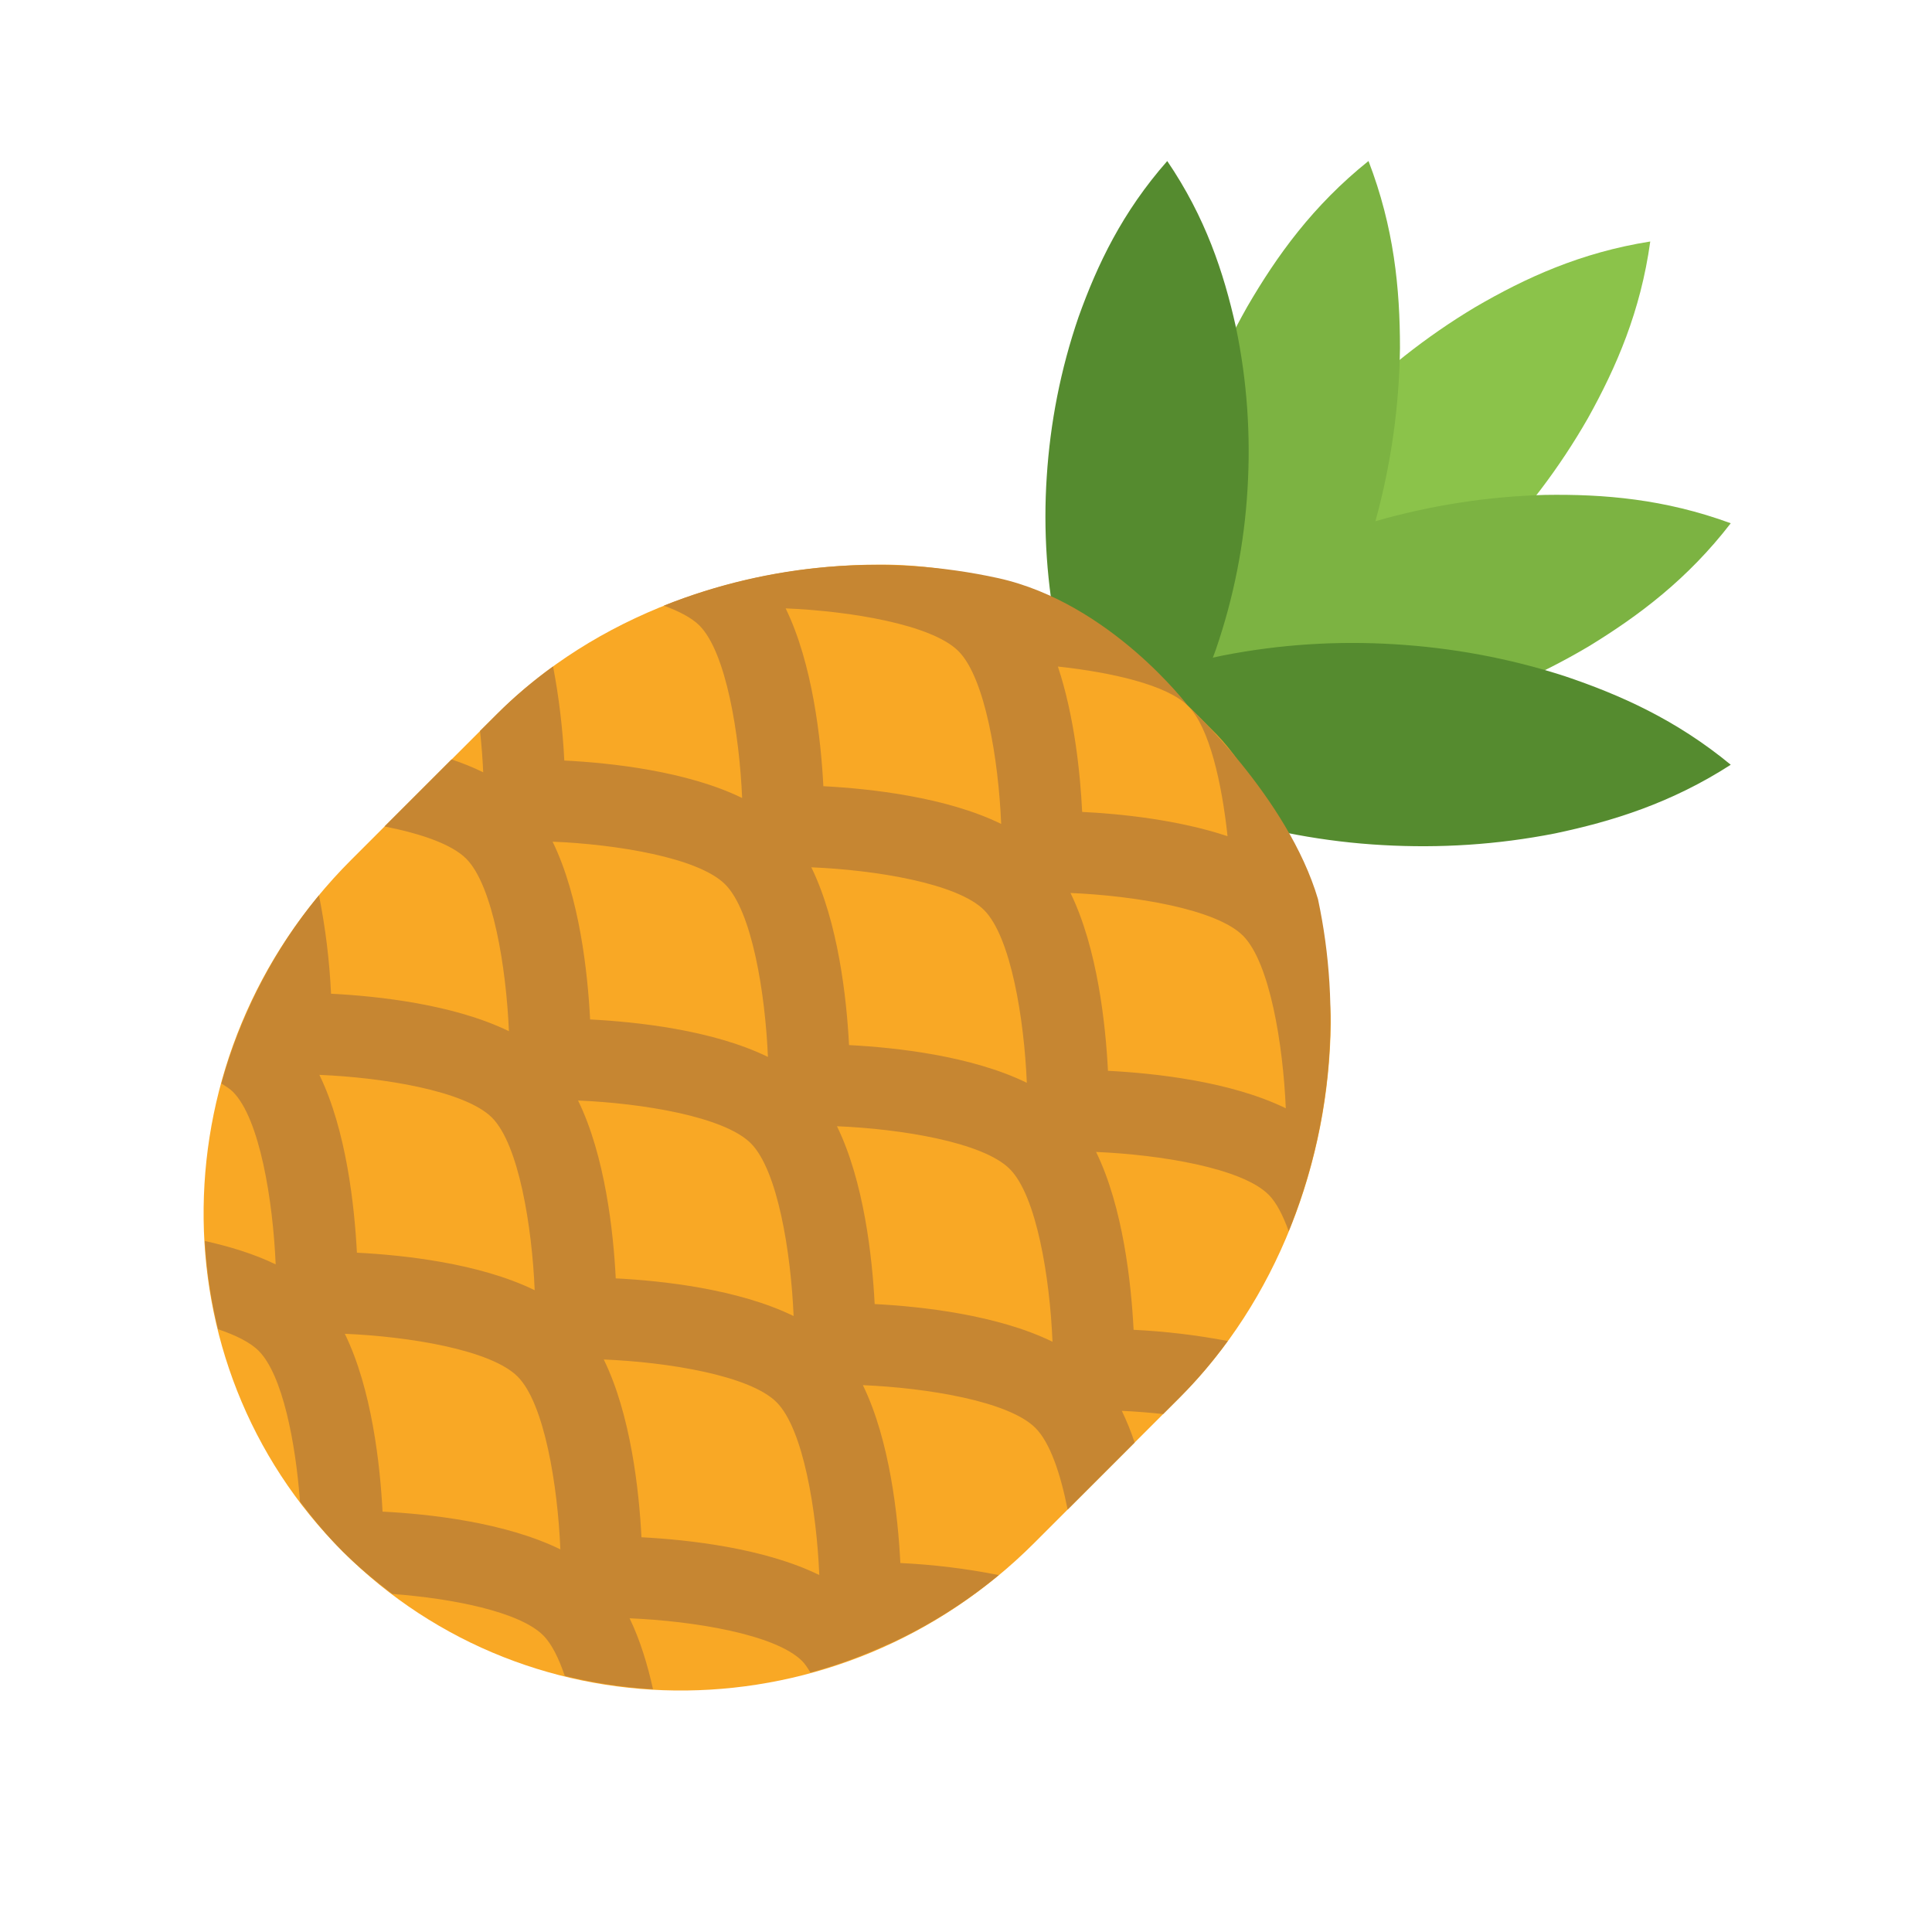
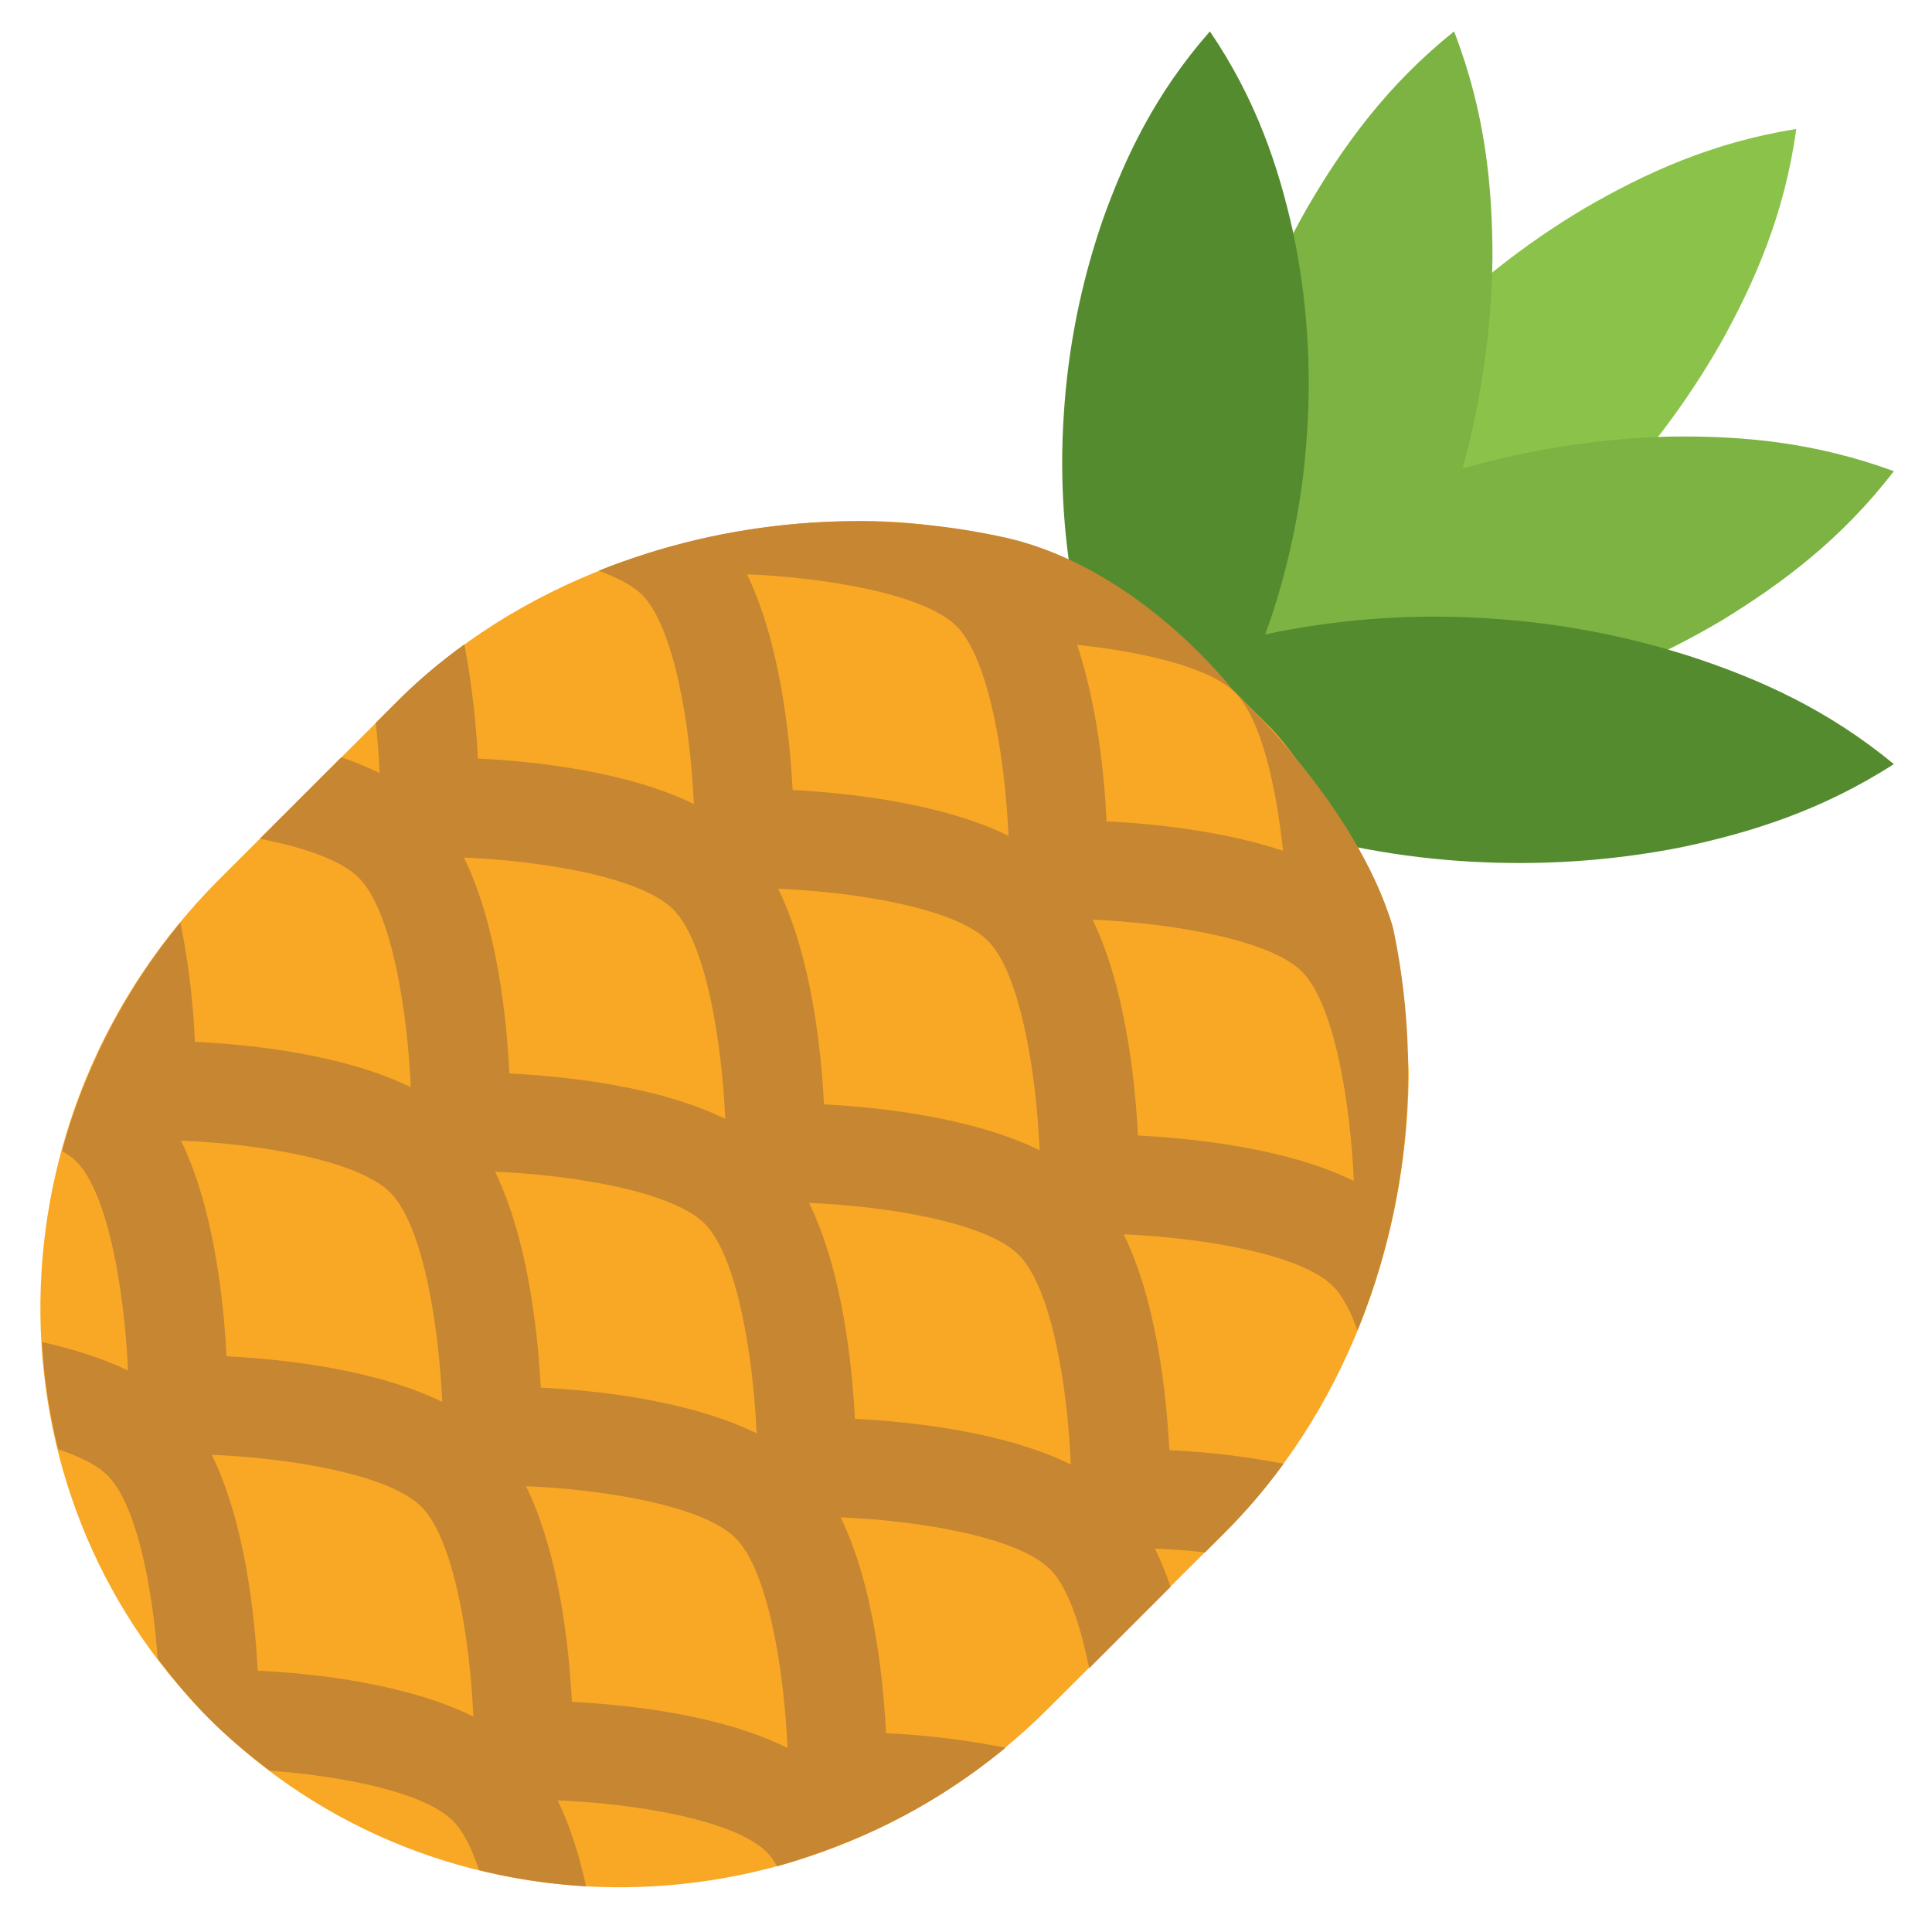
- <svg xmlns="http://www.w3.org/2000/svg" width="800px" height="800px" viewBox="0 0 1024 1024" class="icon" version="1.1">
-   <path d="M622.955 384.875c5.184-36.885 18.005-66.283 33.088-93.461a356.885 356.885 0 0 1 54.677-72.299 350.656 350.656 0 0 1 71.061-56.256C808.619 147.2 837.803 133.845 874.667 128c-5.099 36.949-17.877 66.411-32.981 93.568a350.656 350.656 0 0 1-54.784 72.192 356.971 356.971 0 0 1-71.168 56.171c-26.859 15.616-56.021 29.013-92.779 34.944z" fill="#8BC34A" />
-   <path d="M917.333 277.333c-22.827 29.589-48.619 48.96-75.285 65.259a361.557 361.557 0 0 1-83.712 36.181 354.56 354.56 0 0 1-90.048 14.165c-31.253 0.469-63.424-2.219-98.539-15.189 22.784-29.739 48.555-49.131 75.243-65.387a354.688 354.688 0 0 1 83.755-36.032 360.853 360.853 0 0 1 90.091-14.016c31.253-0.491 63.381 2.155 98.496 15.019z" fill="#7CB342" />
-   <path d="M630.101 438.08c-13.397-35.157-16.512-67.541-16.533-99.093 0.384-31.445 4.821-61.781 12.693-91.179a361.515 361.515 0 0 1 34.795-85.227C676.885 135.339 695.936 108.928 725.333 85.333c13.525 35.179 16.683 67.584 16.683 99.115a362.027 362.027 0 0 1-12.843 91.136 366.677 366.677 0 0 1-34.944 85.184c-15.872 27.264-34.859 53.696-64.128 77.312z" fill="#7CB342" />
-   <path d="M917.333 405.333c-31.531 20.288-62.421 29.931-93.12 36.395-30.677 6.037-61.099 7.893-91.328 6.187a357.632 357.632 0 0 1-90.005-16.704c-29.76-9.963-59.285-23.211-88.213-47.189 31.531-20.416 62.421-30.123 93.12-36.523 30.677-6.037 61.12-7.893 91.328-6.037 30.229 1.835 60.224 7.253 90.005 16.832 29.739 10.005 59.307 23.211 88.213 47.04z" fill="#558B2F" />
-   <path d="M618.667 85.355c20.267 29.824 29.909 58.987 36.373 87.936 6.037 28.928 7.893 57.6 6.165 86.059a317.995 317.995 0 0 1-16.683 84.629c-9.984 27.947-23.232 55.659-47.189 82.709-20.416-29.824-30.101-58.987-36.523-87.957-6.016-28.928-7.893-57.6-6.016-86.037 1.835-28.437 7.253-56.661 16.832-84.608 10.005-27.947 23.211-55.659 47.04-82.731z" fill="#558B2F" />
-   <path d="M625.344 740.629c50.859-50.859 79.232-124.16 80-198.677 0.405-38.677-27.84-118.677-60.437-152.619l-15.147-15.147-19.072-19.072s-51.584-55.872-144.021-55.872c-76.139 0-151.616 27.563-203.371 79.36L186.027 455.851c-102.4 102.4-104.384 266.475-4.416 366.464 99.989 99.968 264.064 97.984 366.464-4.416l77.269-77.269z" fill="#F9A825" />
-   <path d="M470.955 871.424h0.085a264.149 264.149 0 0 0 58.325-36.608 353.728 353.728 0 0 0-52.16-6.379c-1.237-24.64-5.568-65.003-19.861-94.272 33.728 1.408 77.269 8.448 91.456 22.677 7.765 7.744 13.333 24.363 17.067 43.264l35.52-35.52a140.395 140.395 0 0 0-6.805-16.811c6.997 0.32 14.443 0.896 21.909 1.707l8.853-8.853c9.237-9.259 17.685-19.243 25.408-29.867a359.403 359.403 0 0 0-49.92-5.931c-1.259-24.64-5.589-65.003-19.883-94.272 33.749 1.429 77.248 8.448 91.456 22.656 4.181 4.203 7.659 11.093 10.624 19.328a300.501 300.501 0 0 0 15.531-175.979c-15.893-53.867-68.821-102.357-68.821-102.357 11.157 11.157 17.835 40.533 20.885 68.992-26.475-8.789-56.981-11.883-77.056-12.864-0.981-20.075-4.053-50.603-12.864-77.056 28.459 3.072 57.835 9.728 69.013 20.907 0 0-41.301-54.635-100.693-67.776a303.253 303.253 0 0 0-177.216 14.592c8.043 2.944 14.741 6.4 18.859 10.475 14.208 14.208 21.248 57.749 22.677 91.477-29.248-14.272-69.632-18.624-94.251-19.861a361.792 361.792 0 0 0-5.952-49.877c-10.624 7.68-20.651 16.128-29.867 25.365l-8.853 8.832c0.811 7.488 1.387 14.912 1.685 21.909a133.952 133.952 0 0 0-16.789-6.805l-35.52 35.52c18.923 3.733 35.52 9.301 43.285 17.067 14.187 14.208 21.227 57.728 22.656 91.456-29.269-14.293-69.632-18.624-94.272-19.861a351.211 351.211 0 0 0-6.4-52.16c-15.04 18.133-27.093 37.781-36.587 58.325v0.064a261.547 261.547 0 0 0-15.125 41.365c2.261 1.387 4.523 2.816 6.101 4.395 14.208 14.208 21.227 57.728 22.656 91.456-11.371-5.525-24.427-9.472-37.568-12.416 0.896 15.765 3.243 31.424 7.04 46.784 9.259 3.136 16.939 6.891 21.483 11.413 12.651 12.651 19.584 48.448 21.952 80 6.912 9.109 14.272 18.027 22.571 26.325 8.32 8.299 17.237 15.637 26.325 22.571 31.552 2.368 67.349 9.323 80 21.952 4.544 4.544 8.277 12.224 11.435 21.483 15.36 3.797 30.997 6.144 46.763 7.04-2.944-13.141-6.891-26.197-12.416-37.568 33.728 1.408 77.248 8.448 91.456 22.656 1.579 1.579 3.008 3.84 4.395 6.101 14.08-3.84 27.925-8.875 41.387-15.104l0.021 0.043z m86.891-160.277c-29.248-14.293-69.611-18.709-94.251-19.968-1.259-24.64-5.675-65.003-19.989-94.251 33.771 1.387 77.376 8.427 91.584 22.656 14.229 14.208 21.269 57.792 22.656 91.563z m-137.216-13.611c-29.269-14.315-69.611-18.731-94.272-19.968-1.237-24.661-5.653-65.003-19.968-94.272 33.749 1.408 77.355 8.448 91.563 22.677 14.229 14.208 21.248 57.792 22.677 91.563z m238.208-201.579c14.187 14.208 21.227 57.728 22.656 91.456-29.269-14.293-69.632-18.603-94.251-19.861-1.237-24.619-5.589-64.981-19.861-94.251 33.728 1.429 77.248 8.448 91.456 22.656z m-114.603 77.952c-29.248-14.315-69.589-18.731-94.229-19.989-1.259-24.64-5.696-64.96-19.989-94.229 33.771 1.387 77.355 8.448 91.563 22.656s21.248 57.792 22.656 91.563z m-127.829-251.456c33.749 1.387 77.333 8.448 91.563 22.635l0.043 0.043c14.187 14.229 21.227 57.813 22.635 91.563-29.248-14.315-69.589-18.709-94.251-19.989-1.259-24.64-5.696-64.981-19.989-94.251z m-123.52 123.648c33.749 1.387 77.291 8.427 91.477 22.635 14.208 14.208 21.227 57.728 22.656 91.456-29.248-14.293-69.632-18.603-94.251-19.861-1.259-24.619-5.589-65.003-19.883-94.229z m-123.605 123.605c33.749 1.387 77.269 8.448 91.477 22.656 14.187 14.208 21.227 57.707 22.635 91.477-29.248-14.315-69.632-18.645-94.229-19.883-1.259-24.619-5.611-65.003-19.883-94.251z m33.472 231.488c-1.259-24.661-5.675-64.981-19.989-94.251 33.771 1.408 77.355 8.448 91.584 22.656 14.208 14.229 21.248 57.813 22.656 91.605-29.269-14.357-69.589-18.773-94.251-20.011z m137.237 13.589c-1.259-24.64-5.653-64.981-19.989-94.229 33.771 1.387 77.376 8.427 91.584 22.635 14.229 14.251 21.248 57.813 22.656 91.605-29.269-14.336-69.589-18.731-94.251-20.011z" fill="#C68632" />
+ <svg xmlns="http://www.w3.org/2000/svg" version="1.1" id="Layer_1" x="0px" y="0px" viewBox="0 0 800 800" style="enable-background:new 0 0 800 800;" xml:space="preserve">
+   <style type="text/css">
+ 	.st0{fill:#8BC34A;}
+ 	.st1{fill:#7CB342;}
+ 	.st2{fill:#558B2F;}
+ 	.st3{fill:#F9A825;}
+ 	.st4{fill:#C68632;}
+ </style>
+   <path class="st0" d="M505.1,297c4.9-35,17.1-62.8,31.4-88.6c14.3-25,31.7-48,51.8-68.6c20.1-20.6,42.7-38.6,67.4-53.3  c25.4-14.8,53.1-27.5,88.1-33.1c-4.8,35-17,63-31.3,88.7c-14.3,25-31.7,48-51.9,68.5c-20.1,20.5-42.8,38.4-67.5,53.3  C567.6,278.7,540,291.4,505.1,297L505.1,297z" />
+   <path class="st1" d="M784.2,195.1c-21.6,28.1-46.1,46.4-71.4,61.9c-24.9,14.7-51.6,26.3-79.4,34.3c-27.8,8.1-56.5,12.6-85.4,13.4  c-29.6,0.4-60.1-2.1-93.4-14.4c21.6-28.2,46-46.6,71.3-62c24.9-14.8,51.6-26.2,79.4-34.2c27.8-8,56.5-12.5,85.4-13.3  C720.5,180.3,750.9,182.9,784.2,195.1L784.2,195.1z" />
+   <path class="st1" d="M511.9,347.5c-12.7-33.3-15.7-64-15.7-94c0.4-29.8,4.6-58.6,12-86.5c7.5-28.2,18.6-55.4,33-80.8  c15-25.8,33.1-50.9,60.9-73.2C615,46.4,618,77.1,618,107c-0.4,29.2-4.5,58.2-12.2,86.4c-7.6,28.2-18.7,55.3-33.1,80.8  C557.6,300,539.6,325.1,511.9,347.5L511.9,347.5z" />
+   <path class="st2" d="M784.2,316.4c-29.9,19.2-59.2,28.4-88.3,34.5c-29.1,5.7-57.9,7.5-86.6,5.9c-29-1.6-57.7-6.9-85.3-15.8  c-28.2-9.4-56.2-22-83.6-44.7c29.9-19.4,59.2-28.6,88.3-34.6c29.1-5.7,58-7.5,86.6-5.7c28.7,1.7,57.1,6.9,85.3,16  C728.8,281.3,756.8,293.8,784.2,316.4L784.2,316.4z" />
+   <path class="st2" d="M501,13c19.2,28.3,28.4,55.9,34.5,83.4c5.7,27.4,7.5,54.6,5.8,81.6c-1.6,27.3-6.9,54.3-15.8,80.2  c-9.5,26.5-22,52.8-44.7,78.4c-19.4-28.3-28.5-55.9-34.6-83.4c-5.7-27.4-7.5-54.6-5.7-81.6c1.7-27,6.9-53.7,16-80.2  C465.9,65,478.4,38.7,501,13z" />
+   <path class="st3" d="M507.4,634.3c48.2-48.2,75.1-117.7,75.9-188.4c0.4-36.7-26.4-112.5-57.3-144.7l-14.4-14.4l-18.1-18.1  c0,0-48.9-53-136.6-53c-72.2,0-143.8,26.1-192.8,75.2l-73.3,73.2c-97.1,97.1-99,252.7-4.2,347.5c94.8,94.8,250.4,92.9,347.5-4.2  L507.4,634.3z" />
+   <path class="st4" d="M361,758.4L361,758.4c20-9.1,38.5-20.8,55.4-34.7c-16.3-3.2-32.8-5.3-49.5-6c-1.2-23.4-5.3-61.6-18.8-89.4  c32,1.3,73.3,8,86.7,21.5c7.4,7.3,12.6,23.1,16.2,41l33.7-33.7c-1.8-5.4-4-10.8-6.5-15.9c6.6,0.3,13.7,0.8,20.8,1.6l8.4-8.4  c8.8-8.8,16.8-18.2,24.1-28.3c-15.6-3-31.4-4.9-47.3-5.6c-1.2-23.4-5.3-61.6-18.9-89.4c32,1.4,73.2,8,86.7,21.5  c4,4,7.3,10.5,10.1,18.3c21.5-52.9,26.6-111,14.7-166.9c-15.1-51.1-65.3-97.1-65.3-97.1c10.6,10.6,16.9,38.4,19.8,65.4  c-25.1-8.3-54-11.3-73.1-12.2c-0.9-19-3.8-48-12.2-73.1c27,2.9,54.8,9.2,65.4,19.8c0,0-39.2-51.8-95.5-64.3  c-56.1-12.3-114.7-7.5-168,13.8c7.6,2.8,14,6.1,17.9,9.9c13.5,13.5,20.1,54.8,21.5,86.7c-27.7-13.5-66-17.7-89.4-18.8  c-0.8-15.9-2.7-31.7-5.6-47.3c-10.1,7.3-19.6,15.3-28.3,24.1l-8.4,8.4c0.8,7.1,1.3,14.1,1.6,20.8c-5.2-2.5-10.5-4.7-15.9-6.5  l-33.7,33.7c17.9,3.5,33.7,8.8,41,16.2c13.5,13.5,20.1,54.7,21.5,86.7c-27.8-13.6-66-17.7-89.4-18.8C80,414.9,78,398.4,74.7,382  C60.5,399.2,49,417.9,40,437.3v0.1c-5.9,12.6-10.7,25.8-14.3,39.2c2.1,1.3,4.3,2.7,5.8,4.2C45,494.3,51.6,535.5,53,567.5  c-10.8-5.2-23.2-9-35.6-11.8c0.8,14.9,3.1,29.8,6.7,44.4c8.8,3,16.1,6.5,20.4,10.8c12,12,18.6,45.9,20.8,75.9  c6.6,8.6,13.5,17.1,21.4,25c7.9,7.9,16.3,14.8,25,21.4c29.9,2.2,63.9,8.8,75.9,20.8c4.3,4.3,7.8,11.6,10.8,20.4  c14.6,3.6,29.4,5.8,44.3,6.7c-2.8-12.5-6.5-24.8-11.8-35.6c32,1.3,73.2,8,86.7,21.5c1.5,1.5,2.9,3.6,4.2,5.8  C335.1,769,348.2,764.2,361,758.4L361,758.4L361,758.4z M443.4,606.4c-27.7-13.6-66-17.7-89.4-18.9c-1.2-23.4-5.4-61.6-19-89.4  c32,1.3,73.4,8,86.8,21.5C435.4,533,442.1,574.4,443.4,606.4z M313.3,593.5c-27.8-13.6-66-17.8-89.4-18.9  c-1.2-23.4-5.4-61.6-18.9-89.4c32,1.3,73.3,8,86.8,21.5C305.2,520.1,311.9,561.5,313.3,593.5L313.3,593.5z M539.1,402.3  c13.5,13.5,20.1,54.7,21.5,86.7c-27.8-13.6-66-17.6-89.4-18.8c-1.2-23.3-5.3-61.6-18.8-89.4C484.4,382.2,525.7,388.9,539.1,402.3z   M430.5,476.3c-27.7-13.6-66-17.8-89.3-19c-1.2-23.4-5.4-61.6-19-89.3c32,1.3,73.3,8,86.8,21.5C422.5,402.9,429.1,444.2,430.5,476.3  z M309.3,237.8c32,1.3,73.3,8,86.8,21.5l0,0c13.5,13.5,20.1,54.8,21.5,86.8c-27.7-13.6-66-17.7-89.4-19  C327,303.8,322.8,265.6,309.3,237.8z M192.1,355.1c32,1.3,73.3,8,86.7,21.5c13.5,13.5,20.1,54.7,21.5,86.7  c-27.7-13.6-66-17.6-89.4-18.8C209.8,421.1,205.7,382.8,192.1,355.1L192.1,355.1z M74.9,472.3c32,1.3,73.3,8,86.7,21.5  c13.5,13.5,20.1,54.7,21.5,86.7c-27.7-13.6-66-17.7-89.3-18.9C92.6,538.3,88.5,500,74.9,472.3L74.9,472.3z M106.7,691.8  c-1.2-23.4-5.4-61.6-19-89.4c32,1.3,73.3,8,86.8,21.5c13.5,13.5,20.1,54.8,21.5,86.9C168.3,697.1,130.1,692.9,106.7,691.8z   M236.8,704.7c-1.2-23.4-5.4-61.6-19-89.3c32,1.3,73.4,8,86.8,21.5c13.5,13.5,20.1,54.8,21.5,86.9  C298.4,710,260.2,705.9,236.8,704.7L236.8,704.7z" />
</svg>
